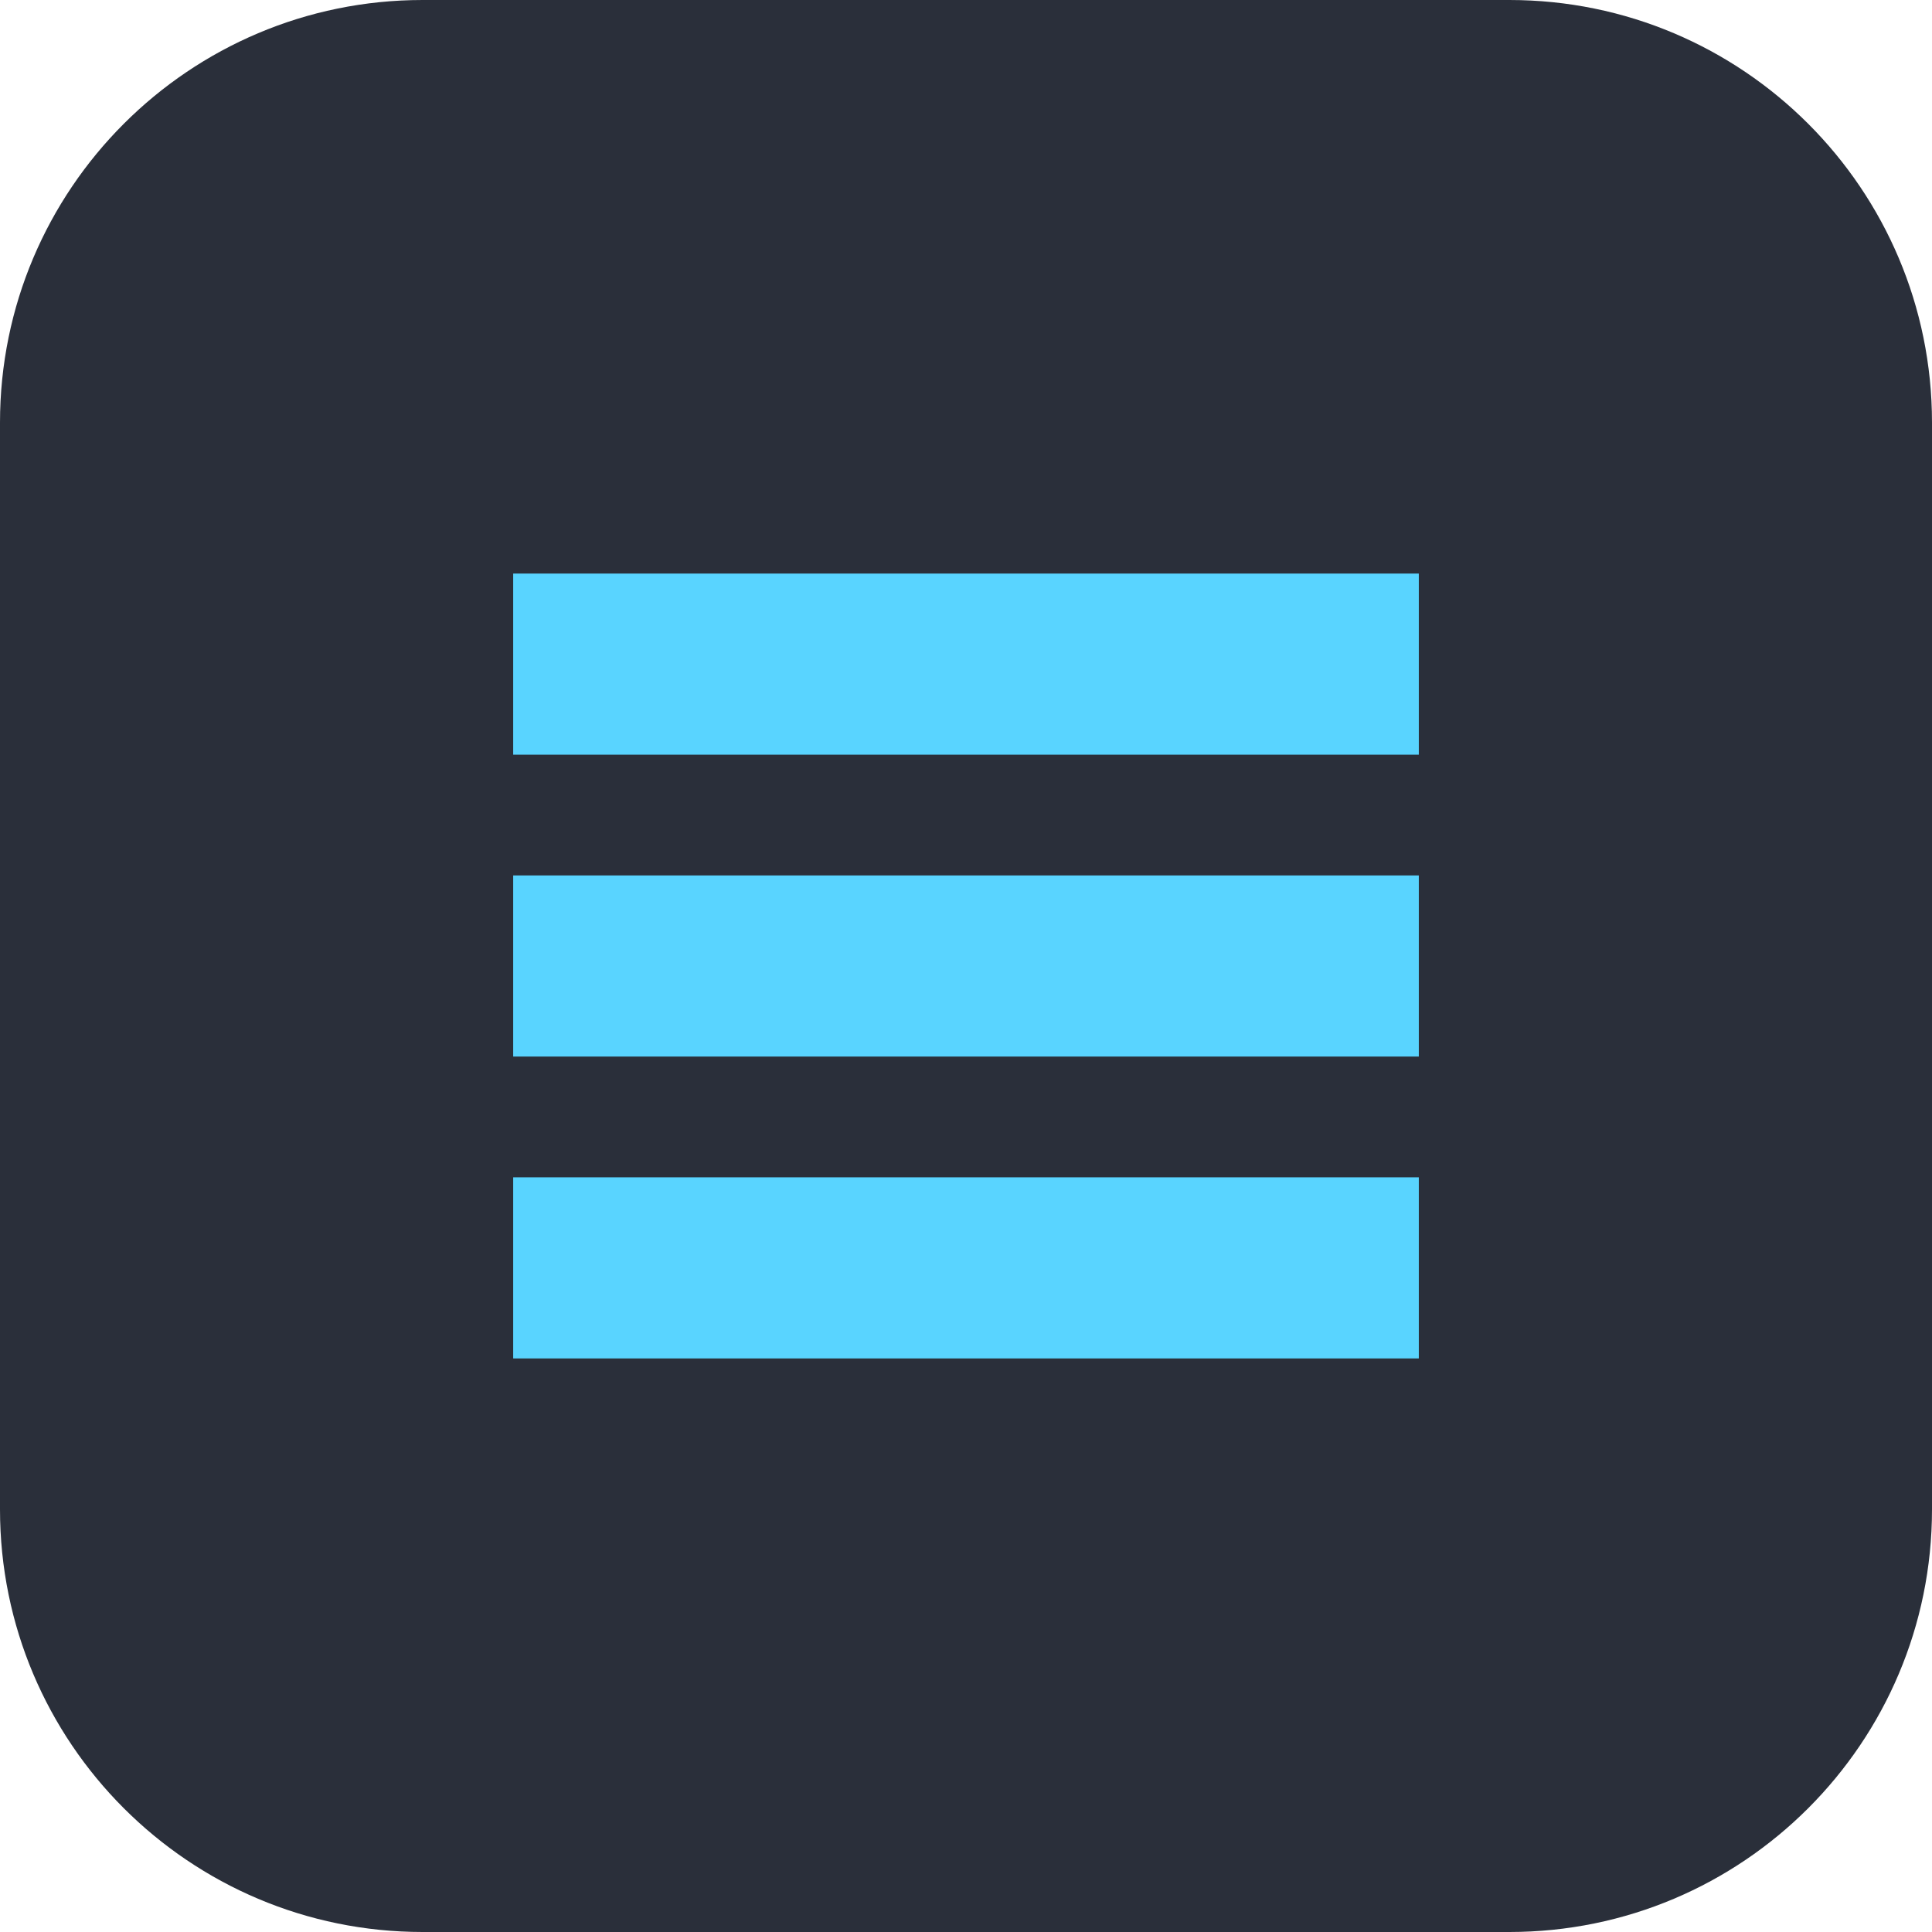
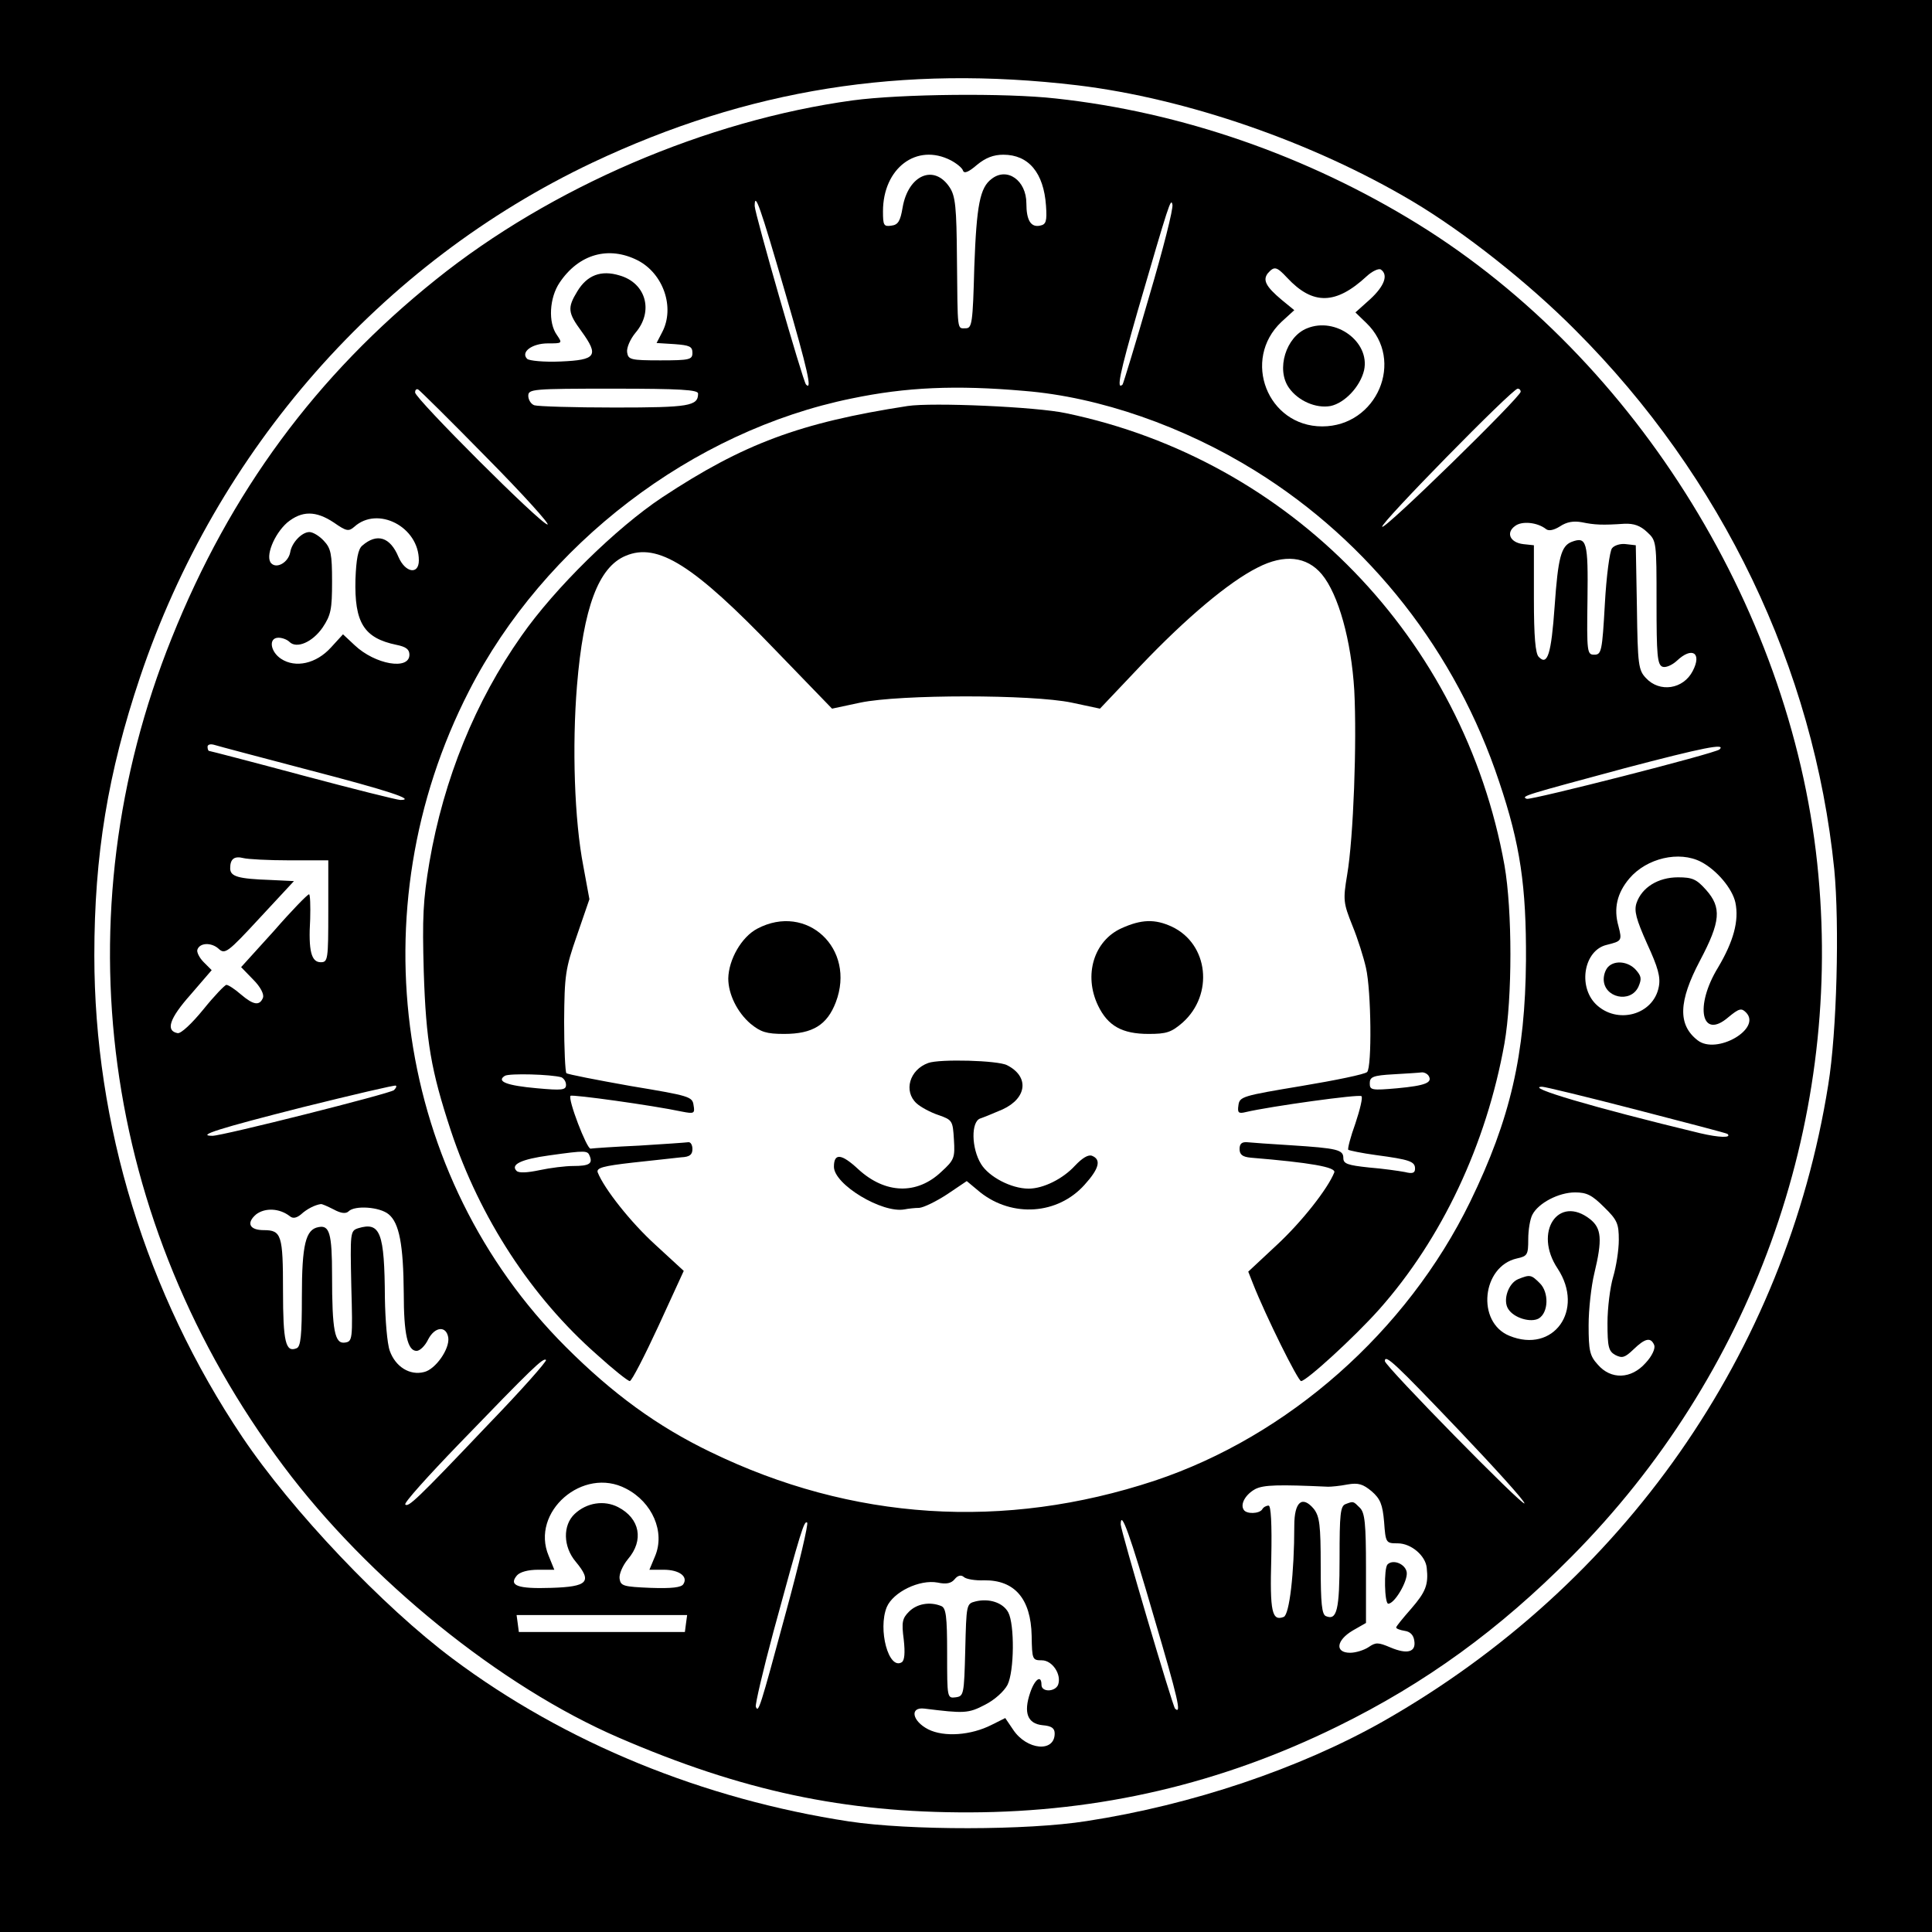
- <svg xmlns="http://www.w3.org/2000/svg" width="24" height="24" viewBox="0 0 256 256" fill="none">
-   <rect width="256" height="256" rx="56" fill="#2A2F3A" />
-   <path d="M68 76h120v24H68zM68 116h120v24H68zM68 156h120v24H68z" fill="#59D4FF" />
+ <svg xmlns="http://www.w3.org/2000/svg" version="1.0" width="512pt" height="512pt" viewBox="0 0 512 512" preserveAspectRatio="xMidYMid meet">
+   <g transform="translate(0,512) scale(0.1,-0.1)" fill="#000000" stroke="none">
+     <path d="M0 2560 l0 -2560 2560 0 2560 0 0 2560 0 2560 -2560 0 -2560 0 0 -2560z m2855 2334 c290 -35 625 -151 889 -308 136 -81 306 -215 431 -341 389 -389 632 -896 686 -1429 14 -146 7 -431 -16 -571 -113 -710 -543 -1325 -1180 -1687 -221 -125 -506 -221 -785 -264 -157 -25 -471 -25 -630 -1 -386 59 -752 208 -1050 431 -185 138 -427 393 -558 588 -255 380 -392 828 -392 1276 0 266 36 484 121 737 203 604 638 1098 1199 1364 413 195 821 260 1285 205z" />
+     <path d="M2260 4854 c-387 -53 -800 -230 -1105 -475 -317 -254 -545 -563 -700 -950 -296 -736 -186 -1550 296 -2194 225 -301 576 -585 889 -720 326 -141 598 -199 930 -198 345 1 666 76 975 228 232 114 428 256 620 450 476 480 715 1139 654 1805 -62 689 -479 1366 -1061 1726 -293 181 -627 297 -960 333 -133 15 -411 12 -538 -5z m260 -159 c15 -8 30 -20 32 -27 3 -9 15 -4 37 15 23 19 44 27 70 27 67 0 107 -48 113 -135 3 -42 0 -50 -16 -53 -24 -5 -36 14 -36 59 0 61 -51 97 -92 65 -31 -23 -40 -69 -46 -233 -4 -150 -6 -163 -23 -163 -23 0 -21 -12 -23 185 -1 135 -4 165 -19 188 -41 63 -110 34 -125 -53 -6 -36 -12 -46 -30 -48 -20 -3 -22 1 -22 38 0 114 89 182 180 135z m-439 -351 c60 -206 72 -261 55 -243 -8 8 -136 454 -136 473 0 40 14 1 81 -230z m964 -11 c-36 -125 -68 -229 -70 -232 -17 -16 -8 28 40 195 83 285 88 301 92 282 3 -10 -25 -120 -62 -245z m-1355 97 c68 -35 99 -125 65 -190 l-15 -29 48 -3 c39 -3 47 -6 47 -23 0 -18 -7 -20 -85 -20 -79 0 -85 2 -88 21 -2 12 8 35 22 52 49 57 28 132 -42 152 -49 15 -86 1 -112 -42 -27 -44 -25 -57 11 -106 47 -65 39 -76 -55 -80 -44 -2 -84 2 -89 7 -18 18 13 41 55 41 38 0 39 0 24 22 -24 33 -20 99 7 139 51 76 130 98 207 59z m1721 -46 c68 -73 129 -72 211 4 14 13 31 21 37 18 21 -14 10 -44 -28 -79 l-39 -35 29 -28 c103 -99 28 -274 -117 -274 -145 0 -214 177 -108 277 l34 31 -33 27 c-43 36 -51 53 -37 71 17 19 23 18 51 -12z m-696 -300 c199 -16 422 -94 612 -212 303 -188 532 -480 646 -824 56 -166 72 -277 71 -473 -2 -249 -41 -420 -148 -640 -168 -344 -482 -621 -836 -739 -399 -132 -802 -106 -1177 76 -141 68 -259 154 -384 279 -450 450 -554 1157 -256 1738 199 389 592 689 1014 775 144 30 276 36 458 20z m-1425 -177 c96 -97 168 -177 161 -177 -17 0 -351 334 -351 350 0 6 3 10 8 8 4 -2 86 -83 182 -181z m560 170 c0 -33 -23 -37 -221 -37 -109 0 -204 3 -213 6 -9 3 -16 15 -16 25 0 18 11 19 225 19 178 0 225 -3 225 -13z m2180 5 c0 -14 -360 -366 -367 -358 -7 7 345 366 359 366 5 0 8 -4 8 -8z m-3145 -347 c33 -23 39 -24 54 -11 62 56 171 0 171 -89 0 -39 -36 -33 -54 9 -22 53 -57 64 -96 30 -11 -9 -16 -36 -18 -89 -3 -115 22 -156 109 -174 25 -5 34 -12 34 -26 0 -42 -91 -26 -145 25 l-31 29 -32 -35 c-39 -43 -94 -55 -132 -30 -29 19 -34 56 -7 56 10 0 23 -5 29 -11 19 -19 61 -1 88 38 22 33 25 48 25 122 0 73 -3 88 -22 108 -12 13 -29 23 -38 23 -20 0 -47 -28 -51 -54 -5 -26 -35 -44 -50 -29 -17 17 7 77 42 108 39 32 76 32 124 0z m3212 -17 c7 -6 21 -3 37 7 18 12 36 15 58 11 34 -7 54 -8 113 -4 25 1 42 -5 60 -22 25 -23 25 -25 25 -187 0 -139 2 -165 16 -170 8 -3 25 4 38 16 40 38 67 21 42 -27 -25 -49 -88 -58 -124 -19 -20 21 -22 35 -24 187 l-3 165 -26 3 c-14 2 -31 -3 -37 -11 -6 -7 -15 -74 -19 -148 -7 -125 -9 -134 -28 -134 -19 0 -20 6 -18 147 2 153 -2 167 -42 152 -28 -11 -36 -42 -45 -170 -9 -128 -19 -159 -42 -135 -9 8 -13 54 -13 154 l0 142 -28 3 c-35 4 -47 30 -22 48 18 14 59 10 82 -8z m-3277 -639 c208 -54 284 -79 241 -79 -8 0 -124 29 -259 65 -134 36 -246 65 -248 65 -2 0 -4 5 -4 11 0 6 8 8 18 5 9 -3 123 -33 252 -67z m3737 55 c-9 -10 -500 -135 -511 -131 -17 7 -4 10 259 81 209 55 270 67 252 50z m-3789 -294 l102 0 0 -135 c0 -128 -1 -135 -20 -135 -25 0 -33 30 -28 114 1 36 0 66 -3 66 -4 0 -46 -43 -93 -97 l-87 -96 32 -33 c20 -20 29 -39 26 -48 -9 -22 -25 -20 -59 9 -16 14 -33 25 -38 25 -4 0 -32 -29 -61 -65 -31 -38 -59 -64 -68 -63 -33 6 -22 39 34 102 l56 65 -21 21 c-12 12 -19 27 -17 33 6 19 37 20 56 3 17 -16 24 -11 109 81 l91 98 -62 3 c-86 3 -107 9 -107 31 0 25 11 33 35 27 11 -3 66 -6 123 -6z m3740 -4 c42 -22 83 -71 91 -108 10 -48 -5 -103 -46 -172 -63 -103 -44 -193 27 -132 29 24 35 25 47 13 43 -43 -78 -113 -128 -74 -53 41 -51 103 6 211 55 104 58 141 16 188 -25 28 -36 33 -74 33 -53 0 -96 -27 -110 -68 -7 -21 -1 -43 28 -108 29 -63 36 -88 31 -114 -14 -75 -111 -101 -167 -46 -48 48 -31 143 29 157 40 10 41 11 31 50 -13 46 -4 87 29 126 46 54 132 74 190 44z m-3464 -605 c-10 -9 -454 -121 -481 -121 -45 0 19 20 240 76 133 33 244 59 246 57 3 -2 0 -7 -5 -12z m3293 -52 c131 -34 239 -62 241 -64 12 -11 -22 -10 -73 2 -282 68 -468 123 -418 123 7 0 119 -27 250 -61z m-86 -258 c35 -34 39 -44 39 -87 0 -27 -7 -71 -15 -98 -8 -27 -15 -82 -15 -122 0 -64 3 -75 21 -85 18 -9 25 -7 48 15 31 30 46 33 55 11 3 -9 -6 -29 -23 -47 -38 -43 -92 -45 -127 -4 -21 23 -24 37 -24 104 0 42 7 104 15 137 22 91 19 120 -11 144 -84 66 -151 -34 -86 -131 72 -110 -11 -226 -128 -178 -88 36 -73 184 20 205 28 6 30 10 30 51 0 25 5 54 11 65 16 31 70 59 113 59 31 0 45 -7 77 -39z m-3367 -6 c20 -11 33 -12 40 -5 16 16 82 12 106 -8 28 -23 39 -80 40 -209 0 -108 10 -153 34 -153 9 0 23 14 31 31 18 34 48 36 53 4 4 -30 -34 -84 -64 -91 -38 -10 -76 14 -91 56 -7 19 -12 82 -13 140 -1 174 -12 203 -71 185 -21 -7 -21 -11 -18 -154 4 -142 3 -146 -17 -149 -27 -4 -34 32 -34 178 0 112 -7 134 -36 128 -34 -6 -44 -46 -44 -184 0 -103 -3 -133 -14 -137 -29 -12 -36 16 -36 153 0 147 -4 160 -51 160 -38 0 -47 19 -20 42 24 18 62 16 89 -5 8 -7 18 -5 30 5 15 14 37 25 52 27 3 1 18 -6 34 -14z m408 -572 c-189 -199 -210 -218 -218 -210 -4 4 60 75 141 159 196 203 225 231 232 224 3 -3 -66 -81 -155 -173z m2573 -12 c96 -101 175 -188 175 -195 -1 -12 -370 364 -370 377 0 20 29 -8 195 -182z m-2206 -156 c70 -36 104 -115 77 -179 l-15 -36 38 0 c41 0 65 -18 52 -38 -5 -9 -31 -12 -87 -10 -72 3 -79 5 -82 24 -2 12 8 35 22 52 43 50 32 108 -26 138 -37 19 -83 12 -115 -18 -32 -30 -31 -87 3 -127 44 -53 32 -66 -65 -69 -89 -3 -114 6 -91 33 8 9 29 15 56 15 l43 0 -15 37 c-49 116 91 238 205 178z m1861 5 c8 0 31 2 51 6 29 5 41 1 64 -18 23 -20 29 -35 33 -81 4 -56 5 -57 36 -57 36 0 74 -33 77 -65 5 -45 -3 -64 -41 -108 -22 -25 -40 -47 -40 -50 0 -3 10 -7 23 -9 14 -2 23 -11 25 -26 5 -30 -18 -37 -63 -18 -33 14 -39 14 -58 1 -12 -8 -34 -15 -49 -15 -41 0 -37 33 7 59 l35 20 0 145 c0 118 -3 147 -16 160 -18 18 -17 18 -38 10 -14 -5 -16 -27 -16 -143 0 -138 -7 -166 -36 -154 -11 4 -14 34 -14 133 0 109 -3 131 -18 151 -31 37 -52 19 -52 -44 0 -127 -13 -236 -28 -242 -31 -12 -37 13 -33 155 2 93 -1 140 -7 140 -6 0 -14 -4 -17 -10 -8 -12 -42 -13 -49 -1 -10 15 5 41 31 55 22 11 61 12 193 6z m-1437 -332 c-70 -259 -73 -268 -80 -251 -2 6 19 96 47 200 73 268 81 294 89 288 4 -2 -21 -109 -56 -237z m975 -13 c64 -217 74 -260 56 -243 -7 8 -143 469 -144 488 0 42 25 -28 88 -245z m-450 97 c81 1 124 -49 126 -147 1 -63 2 -65 27 -65 28 0 53 -38 43 -65 -8 -19 -44 -20 -44 0 0 28 -18 15 -30 -21 -18 -53 -7 -82 33 -86 24 -2 32 -8 32 -22 0 -51 -74 -44 -110 10 l-21 31 -36 -18 c-55 -28 -126 -33 -168 -12 -43 22 -50 60 -10 55 105 -13 116 -13 160 10 26 13 51 36 60 53 18 36 19 160 2 192 -14 26 -51 38 -87 29 -24 -6 -24 -8 -27 -129 -3 -118 -4 -122 -25 -125 -23 -3 -23 -2 -23 116 0 100 -3 121 -16 126 -30 12 -64 6 -85 -15 -18 -18 -20 -28 -14 -74 4 -36 2 -55 -5 -60 -35 -22 -64 87 -40 146 17 40 87 74 135 65 23 -5 36 -2 45 9 8 10 17 12 24 6 6 -6 31 -10 54 -9z m-790 -114 l-3 -23 -220 0 -220 0 -3 23 -3 22 226 0 226 0 -3 -22z" />
+     <path d="M3464 4250 c-56 -22 -83 -109 -48 -158 24 -34 71 -55 110 -48 38 8 79 52 89 95 16 75 -75 142 -151 111z" />
+     <path d="M2405 4044 c-285 -44 -435 -100 -650 -242 -122 -81 -285 -241 -373 -367 -122 -173 -206 -379 -244 -600 -17 -101 -19 -147 -15 -290 6 -185 19 -261 72 -422 77 -231 213 -440 387 -593 43 -39 82 -70 87 -70 5 0 39 66 76 146 l67 146 -75 69 c-66 60 -136 149 -153 192 -4 12 14 17 93 26 54 6 112 12 128 14 23 1 30 7 30 22 0 11 -5 19 -11 18 -7 -1 -65 -5 -130 -9 -66 -3 -123 -7 -129 -8 -10 -1 -61 132 -53 140 5 4 216 -25 296 -42 31 -6 34 -5 30 17 -3 23 -11 25 -167 51 -90 16 -167 31 -170 34 -3 3 -6 65 -6 137 1 123 3 139 34 228 l33 96 -16 87 c-24 123 -30 319 -17 478 17 208 57 315 129 345 85 36 180 -24 398 -251 l149 -154 75 16 c105 22 455 22 560 0 l75 -16 108 114 c121 127 234 222 310 260 70 36 130 30 170 -18 44 -53 78 -175 86 -308 7 -136 -2 -390 -19 -489 -11 -66 -10 -74 14 -134 14 -34 30 -85 36 -112 14 -61 16 -263 3 -276 -6 -6 -84 -22 -174 -37 -156 -26 -164 -28 -167 -51 -3 -20 0 -23 20 -18 64 15 301 48 306 42 4 -3 -4 -36 -16 -72 -13 -36 -21 -67 -19 -70 3 -2 36 -9 73 -14 90 -12 104 -17 104 -36 0 -12 -7 -14 -27 -9 -16 3 -58 9 -95 12 -57 6 -68 10 -68 25 0 22 -15 26 -140 34 -52 3 -104 7 -115 8 -14 1 -20 -4 -20 -18 0 -15 8 -21 30 -23 157 -13 226 -25 221 -39 -17 -43 -86 -131 -153 -193 l-75 -70 13 -33 c34 -86 119 -257 127 -257 14 0 141 116 207 190 166 187 284 437 332 705 21 121 21 352 0 472 -108 601 -567 1074 -1162 1198 -78 17 -355 29 -420 19z m-917 -1779 c6 -3 12 -11 12 -20 0 -14 -11 -15 -77 -9 -79 7 -109 18 -85 33 12 7 123 4 150 -4z m2298 4 c11 -18 -8 -26 -83 -33 -68 -6 -73 -5 -73 13 0 17 8 21 63 24 34 2 67 4 74 5 6 1 15 -3 19 -9z m-2223 -213 c8 -20 -2 -26 -44 -26 -21 0 -61 -5 -89 -11 -33 -7 -55 -8 -61 -2 -17 17 13 31 86 41 100 14 102 13 108 -2z" />
+     <path d="M2007 2659 c-42 -22 -76 -82 -77 -132 0 -42 24 -90 59 -120 27 -22 42 -27 89 -27 76 0 114 24 137 84 54 142 -77 264 -208 195z" />
+     <path d="M2972 2660 c-73 -33 -101 -124 -62 -205 26 -54 64 -75 134 -75 47 0 60 4 90 30 83 74 69 208 -28 254 -45 21 -81 20 -134 -4z" />
+     <path d="M2460 2303 c-50 -18 -66 -75 -31 -107 11 -10 37 -24 58 -31 37 -13 38 -15 41 -65 3 -48 1 -54 -33 -85 -65 -62 -149 -59 -220 6 -45 42 -65 44 -65 7 0 -47 128 -124 187 -113 10 2 28 4 39 4 12 1 45 17 74 36 l52 35 36 -30 c85 -67 205 -59 276 20 39 43 45 67 20 77 -10 4 -26 -6 -45 -26 -32 -35 -84 -61 -123 -61 -46 0 -105 31 -126 65 -26 42 -27 113 -2 121 9 3 36 14 59 24 65 30 71 87 12 117 -24 13 -179 17 -209 6z" />
+     <path d="M4262 2558 c-7 -7 -12 -21 -12 -33 0 -49 71 -65 92 -20 9 21 8 28 -7 45 -20 22 -55 26 -73 8z" />
+     <path d="M4023 1730 c-26 -11 -41 -56 -26 -79 15 -24 60 -37 81 -25 26 16 27 69 3 93 -23 23 -26 24 -58 11z" />
+     <path d="M3677 974 c-10 -11 -8 -104 2 -104 17 0 52 60 49 83 -3 22 -36 36 -51 21z" />
+   </g>
</svg>
